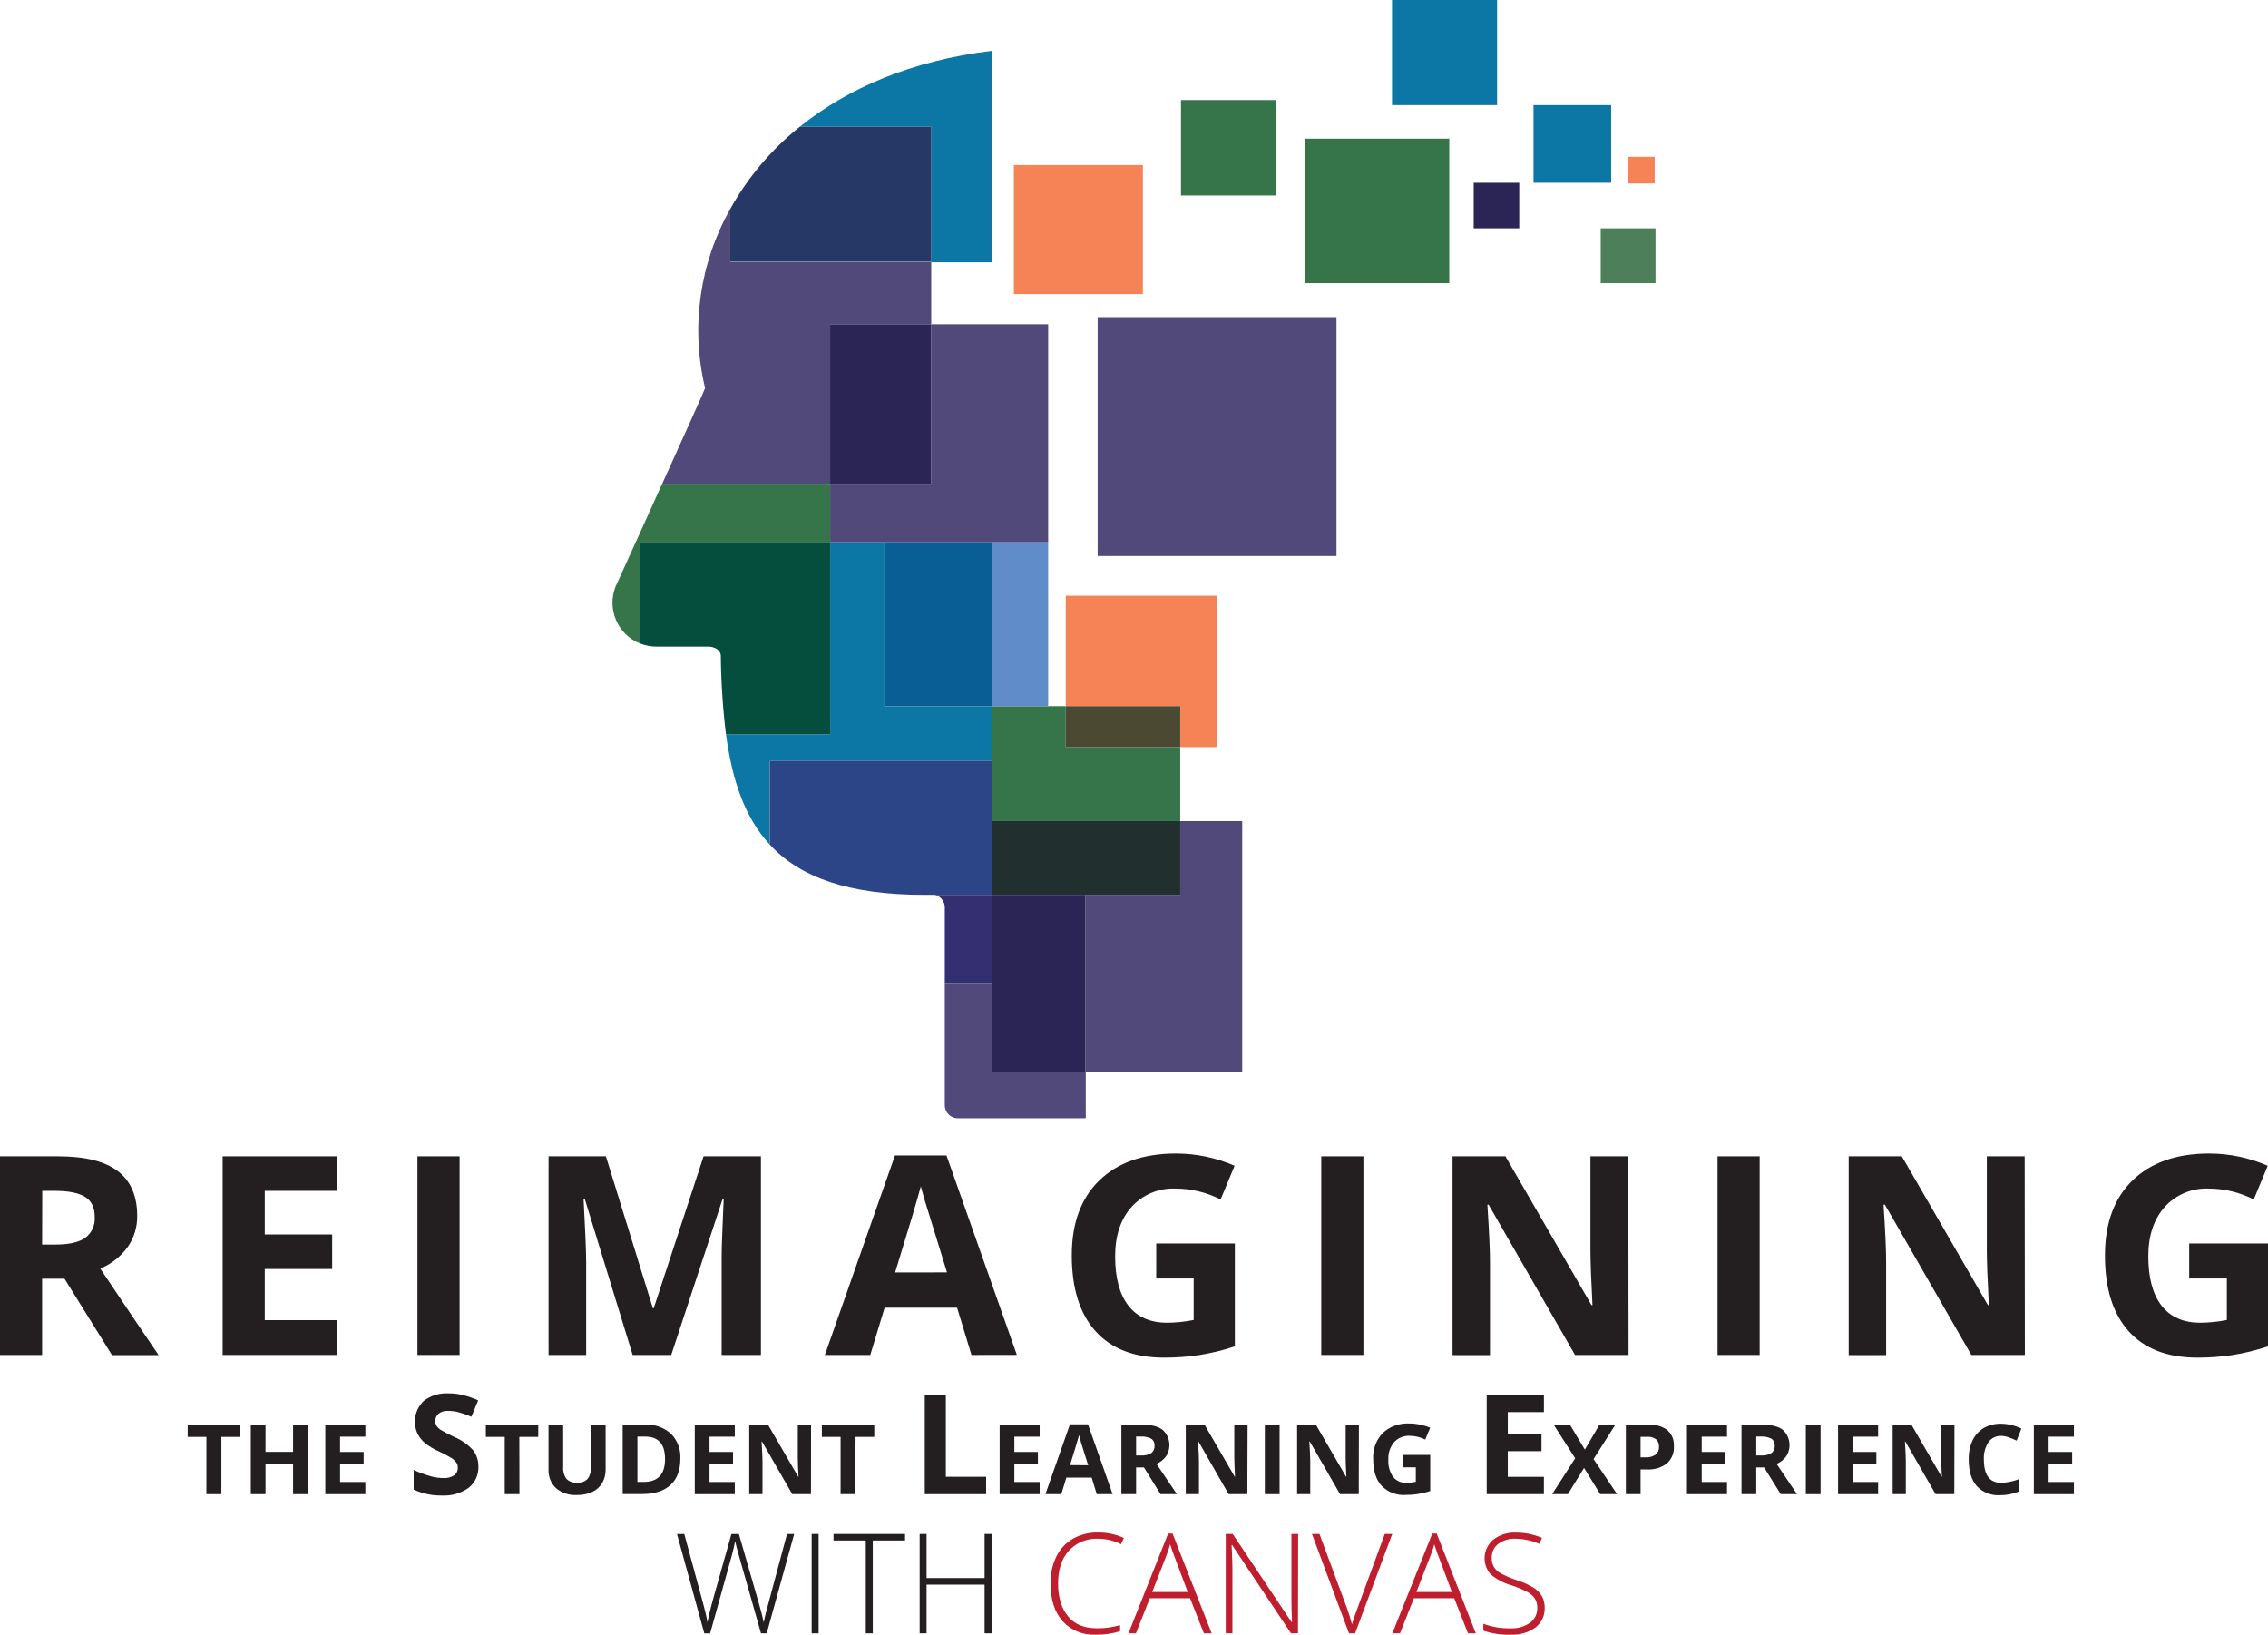
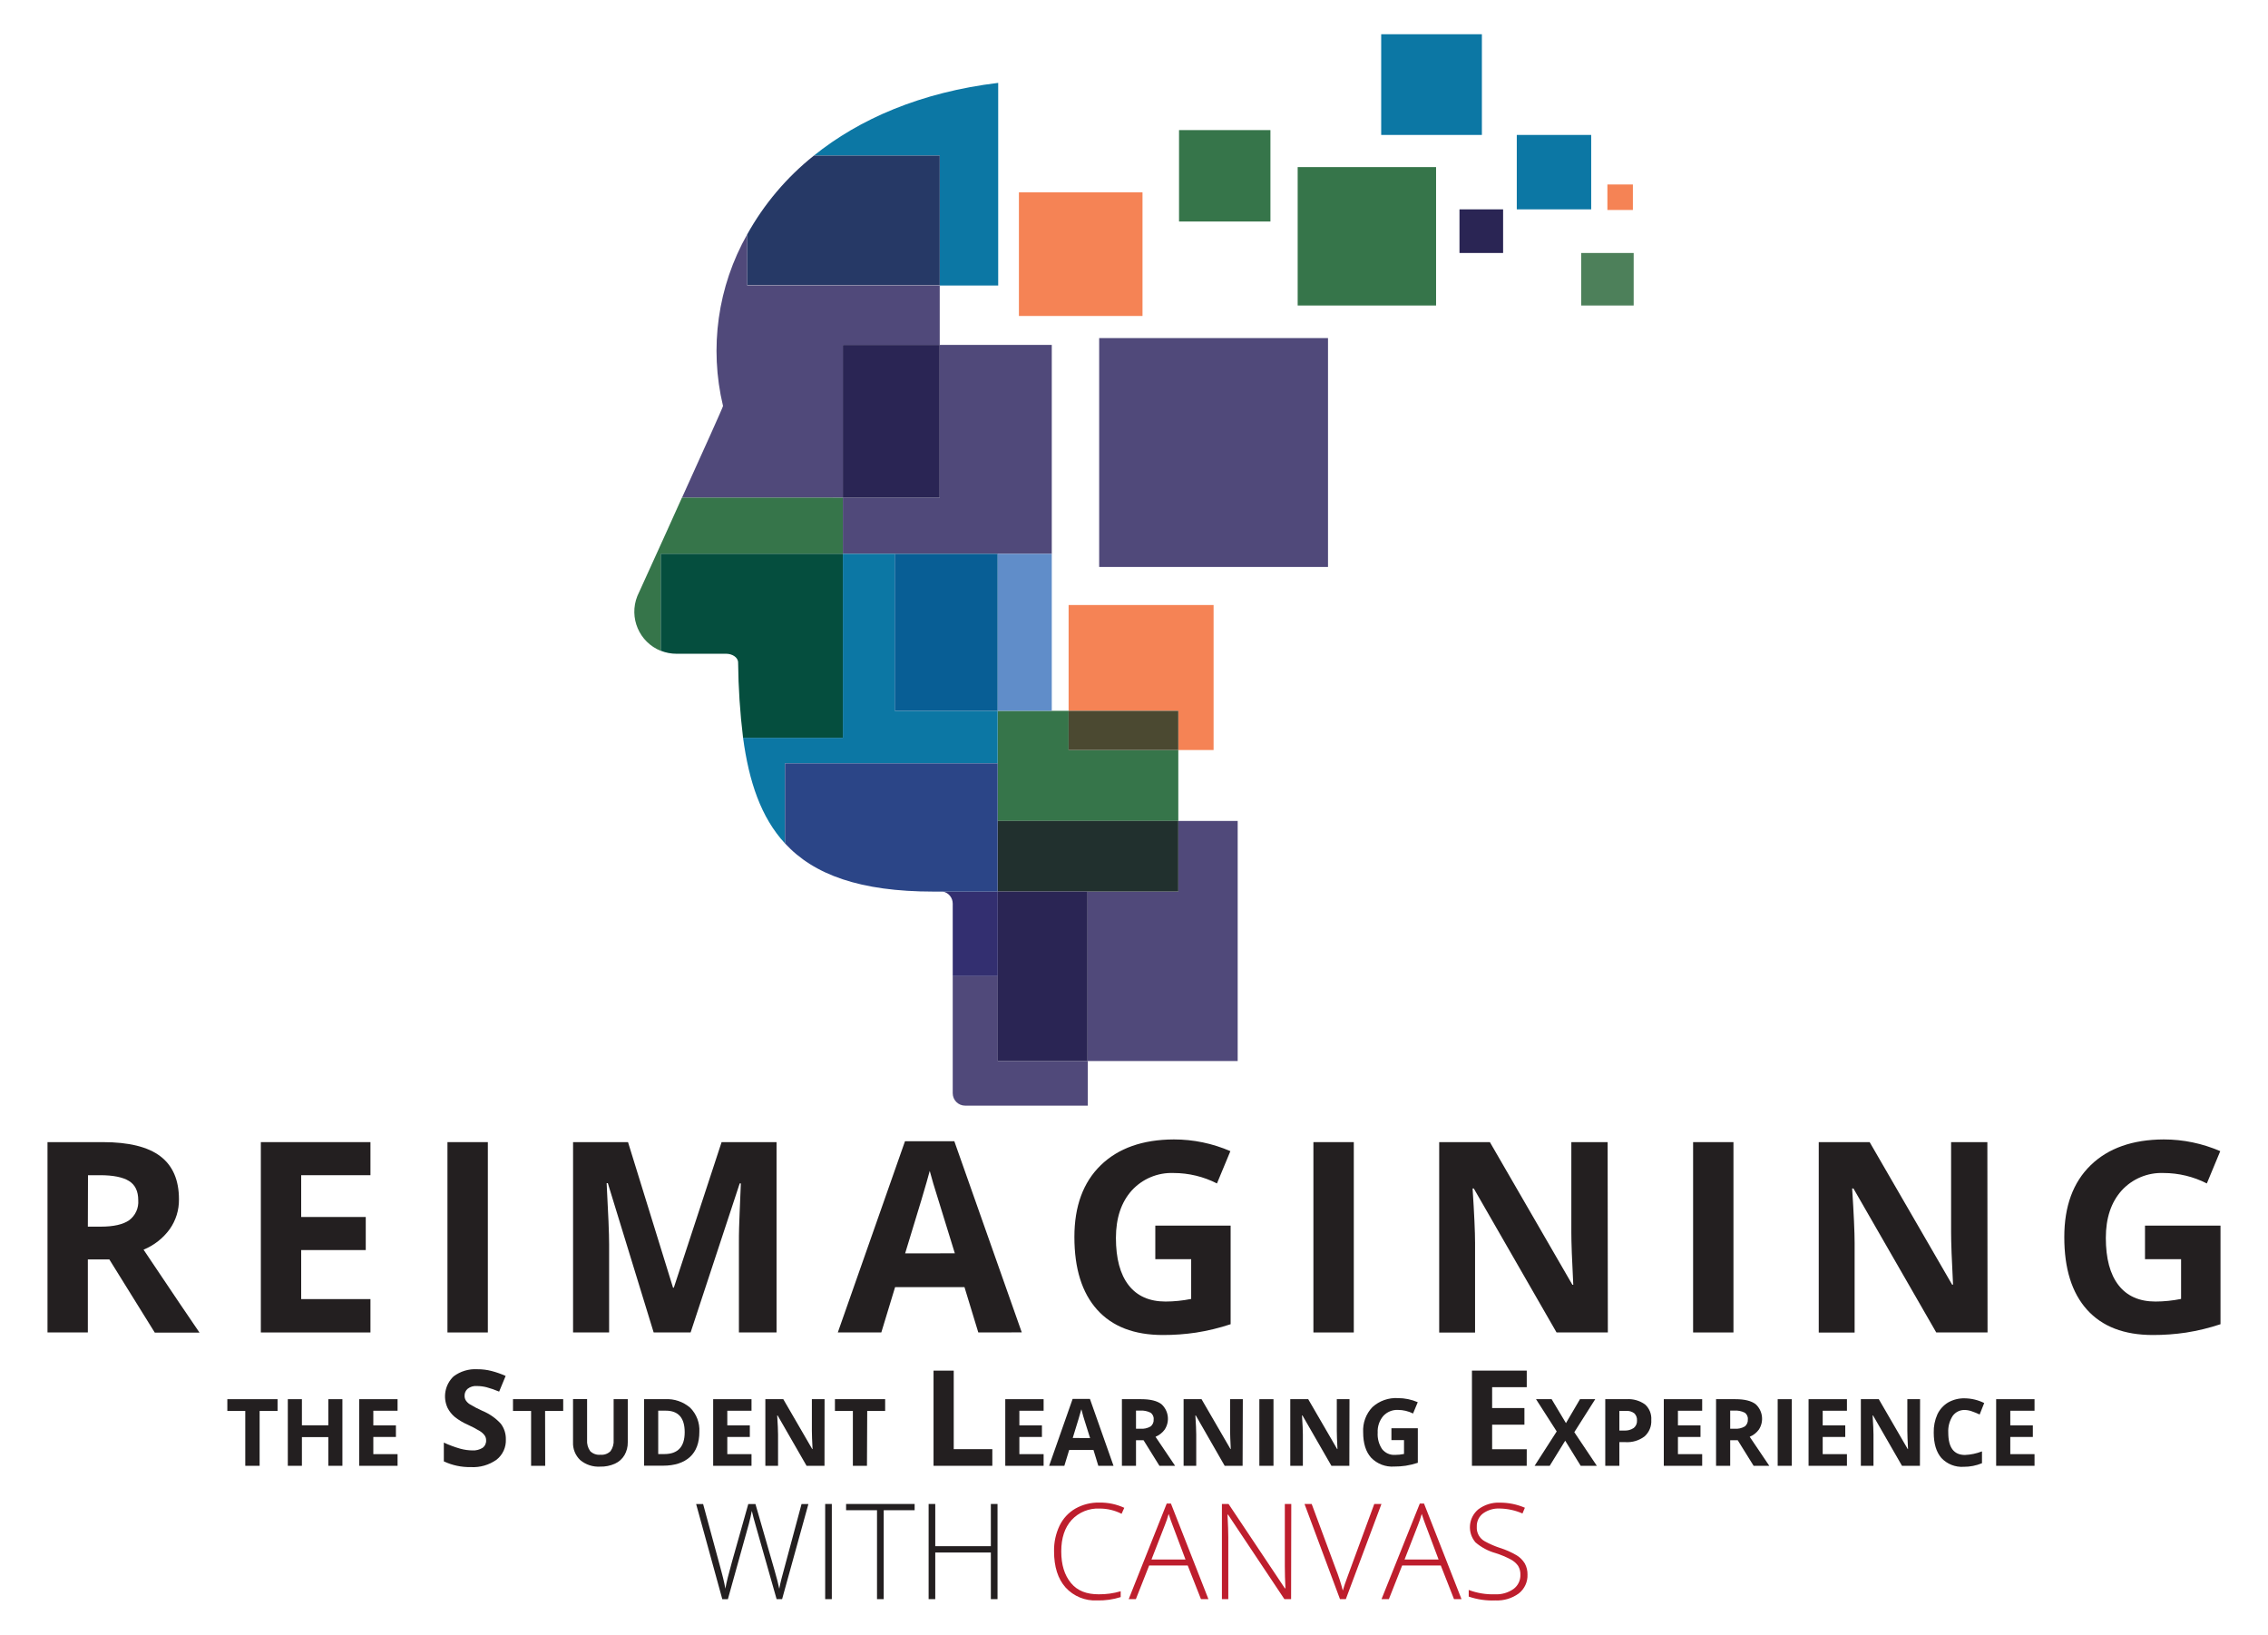
- <svg xmlns="http://www.w3.org/2000/svg" height="278.25" width="386.091" version="1.1" viewBox="0 0 386.091 278.25" data-name="Layer 1" id="Layer_1">
+ <svg xmlns="http://www.w3.org/2000/svg" id="Layer_1" data-name="Layer 1" viewBox="0 0 386.091 278.25" version="1.1" width="386.091" height="278.25">
  <defs id="defs4">
    <style id="style2">.cls-1{fill:#231f20;}.cls-2{fill:#be1e2d;}.cls-3{fill:#50497a;}.cls-4{fill:#2a2554;}.cls-5{fill:#36754a;}.cls-6{fill:#f58355;}.cls-7{fill:#4b4931;}.cls-8{fill:#21302e;}.cls-9{fill:#608dc9;}.cls-10{fill:#0c77a4;}.cls-11{fill:#054e3e;}.cls-12{fill:#085e95;}.cls-13{fill:#263966;}.cls-14{fill:#4d805a;}.cls-15{fill:#332f70;}.cls-16{fill:#2b4587;}.cls-17{fill:#333580;}</style>
  </defs>
-   <g style="stroke-width:1.569" transform="matrix(0.6372828,0,0,0.6372828,-100.6015,149.5061)" id="g1118">
-     <path style="stroke-width:1.569" id="path6" d="M 169.11,106.94 V 127.3 H 157.86 V 74.24 h 15.46 q 10.81,0 16,3.94 5.19,3.94 5.19,12 a 14.09,14.09 0 0 1 -2.58,8.33 17,17 0 0 1 -7.29,5.71 q 12,17.9 15.6,23.12 h -12.47 l -12.67,-20.4 z m 0,-9.14 h 3.63 c 3.56,0 6.18,-0.6 7.88,-1.78 a 6.35,6.35 0 0 0 2.54,-5.59 q 0,-3.78 -2.6,-5.37 -2.6,-1.59 -8,-1.6 h -3.41 z" class="cls-1" />
-     <path style="stroke-width:1.569" id="path8" d="M 247.9,127.3 H 217.34 V 74.24 h 30.56 v 9.22 h -19.31 v 11.65 h 18 v 9.22 h -18 V 118 h 19.31 z" class="cls-1" />
-     <path style="stroke-width:1.569" id="path10" d="M 269.37,127.3 V 74.24 h 11.26 v 53.06 z" class="cls-1" />
-     <path style="stroke-width:1.569" id="path12" d="M 326.86,127.3 314.08,85.67 h -0.33 q 0.69,12.7 0.69,17 V 127.3 H 304.39 V 74.24 h 15.32 l 12.55,40.58 h 0.22 L 345.8,74.24 h 15.32 v 53.06 h -10.49 v -25.11 c 0,-1.19 0,-2.55 0.05,-4.1 0.05,-1.55 0.2,-5.67 0.49,-12.34 h -0.32 l -13.69,41.55 z" class="cls-1" />
-     <path style="stroke-width:1.569" id="path14" d="m 417.37,127.3 -3.85,-12.63 h -19.35 l -3.84,12.63 H 378.2 L 396.93,74 h 13.76 l 18.8,53.28 z m -6.54,-22.06 q -5.32,-17.17 -6,-19.42 c -0.44,-1.5 -0.76,-2.69 -1,-3.56 q -1.2,4.65 -6.86,23 z" class="cls-1" />
-     <path style="stroke-width:1.569" id="path16" d="m 466.72,97.51 h 21 V 125 a 60.21,60.21 0 0 1 -9.64,2.34 62.15,62.15 0 0 1 -9.24,0.67 q -12,0 -18.34,-7.06 -6.34,-7.06 -6.34,-20.27 0,-12.86 7.35,-20 7.35,-7.14 20.38,-7.19 a 39.38,39.38 0 0 1 15.76,3.27 l -3.74,9 a 26.61,26.61 0 0 0 -12.09,-2.91 15,15 0 0 0 -11.69,4.9 q -4.38,4.91 -4.39,13.18 0,8.64 3.54,13.19 3.54,4.55 10.29,4.56 a 36.52,36.52 0 0 0 7.15,-0.73 v -11.08 h -10 z" class="cls-1" />
-     <path style="stroke-width:1.569" id="path18" d="M 510.8,127.3 V 74.24 h 11.26 v 53.06 z" class="cls-1" />
-     <path style="stroke-width:1.569" id="path20" d="m 592.89,127.3 h -14.3 L 555.51,87.16 h -0.33 q 0.69,10.64 0.69,15.17 v 25 h -10 V 74.24 H 560 L 583,114 h 0.25 q -0.54,-10.33 -0.54,-14.62 V 74.24 h 10.12 z" class="cls-1" />
-     <path style="stroke-width:1.569" id="path22" d="M 616.66,127.3 V 74.24 h 11.25 v 53.06 z" class="cls-1" />
-     <path style="stroke-width:1.569" id="path24" d="m 698.75,127.3 h -14.3 L 661.36,87.16 H 661 q 0.69,10.64 0.69,15.17 v 25 h -10 V 74.24 h 14.19 l 23,39.74 h 0.25 q -0.54,-10.33 -0.54,-14.62 V 74.24 h 10.11 z" class="cls-1" />
-     <path style="stroke-width:1.569" id="path26" d="M 742.65,97.51 H 763.7 V 125 a 60.09,60.09 0 0 1 -9.63,2.34 62.15,62.15 0 0 1 -9.24,0.67 q -12,0 -18.35,-7.06 -6.35,-7.06 -6.33,-20.27 0,-12.86 7.35,-20 7.35,-7.14 20.38,-7.19 a 39.51,39.51 0 0 1 15.75,3.27 l -3.74,9 a 26.56,26.56 0 0 0 -12.08,-2.91 15,15 0 0 0 -11.69,4.9 q -4.39,4.91 -4.39,13.18 0,8.64 3.54,13.19 3.54,4.55 10.29,4.56 a 36.52,36.52 0 0 0 7.15,-0.73 v -11.08 h -10.06 z" class="cls-1" />
-     <path style="stroke-width:1.569" id="path28" d="m 217,164.47 h -4 v -15.29 h -5 v -3.28 h 14 v 3.28 h -5 z" class="cls-1" />
-     <path style="stroke-width:1.569" id="path30" d="m 240.08,164.47 h -3.93 v -8 h -7.36 v 8 h -3.93 V 145.9 h 3.93 v 7.28 h 7.36 v -7.28 h 3.93 z" class="cls-1" />
-     <path style="stroke-width:1.569" id="path32" d="m 255.46,164.47 h -10.7 V 145.9 h 10.7 v 3.22 h -6.76 v 4.08 h 6.3 v 3.23 h -6.3 v 4.79 h 6.76 z" class="cls-1" />
-     <path style="stroke-width:1.569" id="path34" d="m 285.65,157.1 a 6.82,6.82 0 0 1 -2.58,5.66 11.27,11.27 0 0 1 -7.2,2.07 16.94,16.94 0 0 1 -7.51,-1.59 V 158 a 31,31 0 0 0 4.54,1.69 13.57,13.57 0 0 0 3.41,0.49 4.88,4.88 0 0 0 2.84,-0.71 2.41,2.41 0 0 0 1,-2.1 2.29,2.29 0 0 0 -0.43,-1.39 4.76,4.76 0 0 0 -1.28,-1.17 32.21,32.21 0 0 0 -3.44,-1.81 16.12,16.12 0 0 1 -3.65,-2.2 8.22,8.22 0 0 1 -1.94,-2.45 7.67,7.67 0 0 1 1.66,-8.8 10,10 0 0 1 6.6,-2 15.43,15.43 0 0 1 4,0.49 25,25 0 0 1 3.92,1.38 l -1.81,4.37 a 27,27 0 0 0 -3.51,-1.22 11.4,11.4 0 0 0 -2.73,-0.34 3.64,3.64 0 0 0 -2.54,0.77 2.47,2.47 0 0 0 -0.86,1.95 2.37,2.37 0 0 0 0.35,1.29 3.62,3.62 0 0 0 1.1,1.07 32.55,32.55 0 0 0 3.56,1.86 14.33,14.33 0 0 1 5.1,3.57 7,7 0 0 1 1.4,4.36 z" class="cls-1" />
-     <path style="stroke-width:1.569" id="path36" d="m 296.62,164.47 h -3.93 v -15.29 h -5.05 v -3.28 h 14 v 3.28 h -5.05 z" class="cls-1" />
-     <path style="stroke-width:1.569" id="path38" d="m 319.64,145.9 v 12 a 6.88,6.88 0 0 1 -0.92,3.6 5.9,5.9 0 0 1 -2.66,2.38 9.43,9.43 0 0 1 -4.12,0.82 7.92,7.92 0 0 1 -5.56,-1.83 6.48,6.48 0 0 1 -2,-5 v -12 h 3.92 v 11.37 a 4.77,4.77 0 0 0 0.87,3.15 3.58,3.58 0 0 0 2.86,1 3.5,3.5 0 0 0 2.8,-1 4.77,4.77 0 0 0 0.87,-3.17 V 145.9 Z" class="cls-1" />
-     <path style="stroke-width:1.569" id="path40" d="m 339.6,155 c 0,3.05 -0.87,5.4 -2.61,7 -1.74,1.6 -4.26,2.44 -7.54,2.44 h -5.26 V 145.9 H 330 a 9.81,9.81 0 0 1 7.06,2.4 8.8,8.8 0 0 1 2.54,6.7 z m -4.09,0.1 q 0,-6 -5.29,-6 h -2.09 v 12.1 h 1.69 q 5.69,0 5.69,-6.09 z" class="cls-1" />
-     <path style="stroke-width:1.569" id="path42" d="M 354.14,164.47 H 343.45 V 145.9 h 10.69 v 3.22 h -6.75 v 4.08 h 6.28 v 3.23 h -6.28 v 4.79 h 6.75 z" class="cls-1" />
-     <path style="stroke-width:1.569" id="path44" d="m 374.49,164.47 h -5 l -8.08,-14.05 h -0.11 q 0.24,3.72 0.24,5.31 v 8.74 H 358 V 145.9 h 5 l 8.07,13.91 h 0.09 c -0.13,-2.42 -0.19,-4.12 -0.19,-5.12 v -8.79 h 3.54 z" class="cls-1" />
-     <path style="stroke-width:1.569" id="path46" d="m 386.33,164.47 h -3.93 v -15.29 h -5 v -3.28 h 14 v 3.28 h -5 z" class="cls-1" />
-     <path style="stroke-width:1.569" id="path48" d="m 404.89,164.47 v -26.53 h 5.63 v 21.89 h 10.76 v 4.64 z" class="cls-1" />
-     <path style="stroke-width:1.569" id="path50" d="M 435.58,164.47 H 424.89 V 145.9 h 10.69 v 3.22 h -6.76 v 4.08 h 6.29 v 3.23 h -6.29 v 4.79 h 6.76 z" class="cls-1" />
-     <path style="stroke-width:1.569" id="path52" d="m 450.83,164.47 -1.35,-4.42 h -6.77 l -1.35,4.42 h -4.24 l 6.55,-18.65 h 4.82 l 6.58,18.65 z m -2.29,-7.72 c -1.25,-4 -2,-6.27 -2.1,-6.8 -0.1,-0.53 -0.27,-0.94 -0.34,-1.24 q -0.42,1.62 -2.4,8 z" class="cls-1" />
-     <path style="stroke-width:1.569" id="path54" d="m 461.34,157.34 v 7.13 h -3.93 V 145.9 h 5.41 q 3.78,0 5.6,1.38 a 5.48,5.48 0 0 1 0.91,7.1 6,6 0 0 1 -2.55,2 q 4.2,6.26 5.46,8.09 h -4.37 l -4.43,-7.13 z m 0,-3.2 h 1.28 a 4.79,4.79 0 0 0 2.75,-0.62 2.23,2.23 0 0 0 0.89,-2 2,2 0 0 0 -0.91,-1.88 5.57,5.57 0 0 0 -2.81,-0.56 h -1.2 z" class="cls-1" />
-     <path style="stroke-width:1.569" id="path56" d="m 491.06,164.47 h -5 L 478,150.42 h -0.11 q 0.24,3.72 0.24,5.31 v 8.74 h -3.52 V 145.9 h 5 l 8.07,13.91 h 0.08 c -0.12,-2.42 -0.19,-4.12 -0.19,-5.12 v -8.79 h 3.55 z" class="cls-1" />
-     <path style="stroke-width:1.569" id="path58" d="M 495.73,164.47 V 145.9 h 3.94 v 18.57 z" class="cls-1" />
-     <path style="stroke-width:1.569" id="path60" d="m 520.82,164.47 h -5 l -8.08,-14.05 h -0.12 q 0.24,3.72 0.24,5.31 v 8.74 h -3.51 V 145.9 h 5 l 8.07,13.91 h 0.09 c -0.13,-2.42 -0.19,-4.12 -0.19,-5.12 v -8.79 h 3.54 z" class="cls-1" />
-     <path style="stroke-width:1.569" id="path62" d="m 532.55,154 h 7.36 v 9.63 a 20.7,20.7 0 0 1 -3.37,0.82 21.83,21.83 0 0 1 -3.23,0.23 8.16,8.16 0 0 1 -6.42,-2.47 q -2.22,-2.46 -2.22,-7.09 a 9.36,9.36 0 0 1 2.57,-7 9.76,9.76 0 0 1 7.14,-2.52 13.91,13.91 0 0 1 5.51,1.14 l -1.31,3.15 a 9.4,9.4 0 0 0 -4.23,-1 5.24,5.24 0 0 0 -4.09,1.71 6.64,6.64 0 0 0 -1.54,4.62 7.4,7.4 0 0 0 1.24,4.61 4.28,4.28 0 0 0 3.6,1.6 12.34,12.34 0 0 0 2.5,-0.26 v -3.87 h -3.51 z" class="cls-1" />
-     <path style="stroke-width:1.569" id="path64" d="M 570.27,164.47 H 555 v -26.53 h 15.28 v 4.61 h -9.65 v 5.82 h 9 V 153 h -9 v 6.85 h 9.65 z" class="cls-1" />
-     <path style="stroke-width:1.569" id="path66" d="m 589.82,164.47 h -4.5 l -4.32,-7 -4.32,7 h -4.21 l 6.16,-9.58 -5.77,-9 h 4.35 l 4,6.68 3.92,-6.68 h 4.25 l -5.84,9.21 z" class="cls-1" />
-     <path style="stroke-width:1.569" id="path68" d="m 605,151.69 a 5.66,5.66 0 0 1 -1.88,4.59 8,8 0 0 1 -5.33,1.59 h -1.69 v 6.6 h -3.93 V 145.9 h 5.93 a 7.91,7.91 0 0 1 5.14,1.45 5.3,5.3 0 0 1 1.76,4.34 z m -8.9,2.95 h 1.3 a 4.3,4.3 0 0 0 2.72,-0.72 2.5,2.5 0 0 0 0.9,-2.09 2.56,2.56 0 0 0 -0.76,-2 3.5,3.5 0 0 0 -2.36,-0.67 h -1.8 z" class="cls-1" />
-     <path style="stroke-width:1.569" id="path70" d="m 619.19,164.47 h -10.7 V 145.9 h 10.7 v 3.22 h -6.76 v 4.08 h 6.29 v 3.23 h -6.29 v 4.79 h 6.76 z" class="cls-1" />
-     <path style="stroke-width:1.569" id="path72" d="m 627,157.34 v 7.13 h -3.94 V 145.9 h 5.42 q 3.78,0 5.6,1.38 a 5.51,5.51 0 0 1 0.91,7.1 6,6 0 0 1 -2.55,2 q 4.18,6.26 5.46,8.09 h -4.37 l -4.43,-7.13 z m 0,-3.2 h 1.27 a 4.84,4.84 0 0 0 2.76,-0.62 2.23,2.23 0 0 0 0.89,-2 2,2 0 0 0 -0.91,-1.88 5.57,5.57 0 0 0 -2.81,-0.56 H 627 Z" class="cls-1" />
-     <path style="stroke-width:1.569" id="path74" d="M 640.24,164.47 V 145.9 h 3.94 v 18.57 z" class="cls-1" />
-     <path style="stroke-width:1.569" id="path76" d="m 659.55,164.47 h -10.7 V 145.9 h 10.7 v 3.22 h -6.76 v 4.08 h 6.29 v 3.23 h -6.29 v 4.79 h 6.76 z" class="cls-1" />
-     <path style="stroke-width:1.569" id="path78" d="m 679.9,164.47 h -5 l -8.08,-14.05 h -0.11 q 0.24,3.72 0.24,5.31 v 8.74 h -3.52 V 145.9 h 5 l 8.07,13.91 h 0.08 c -0.12,-2.42 -0.19,-4.12 -0.19,-5.12 v -8.79 h 3.55 z" class="cls-1" />
-     <path style="stroke-width:1.569" id="path80" d="m 692.46,148.91 a 4,4 0 0 0 -3.44,1.67 7.77,7.77 0 0 0 -1.22,4.66 q 0,6.21 4.66,6.21 a 14.82,14.82 0 0 0 4.74,-1 v 3.3 a 13.18,13.18 0 0 1 -5.11,1 7.82,7.82 0 0 1 -6.2,-2.45 q -2.14,-2.46 -2.14,-7.06 a 11.68,11.68 0 0 1 1,-5.08 7.7,7.7 0 0 1 3,-3.34 8.93,8.93 0 0 1 4.63,-1.16 12.52,12.52 0 0 1 5.44,1.31 l -1.27,3.2 a 19.26,19.26 0 0 0 -2.1,-0.86 6.18,6.18 0 0 0 -1.99,-0.4 z" class="cls-1" />
-     <path style="stroke-width:1.569" id="path82" d="m 711.85,164.47 h -10.7 V 145.9 h 10.7 v 3.22 h -6.76 v 4.08 h 6.29 v 3.23 h -6.29 v 4.79 h 6.76 z" class="cls-1" />
-     <path style="stroke-width:1.569" id="path84" d="m 362.67,201.64 h -1.53 l -5.82,-20.47 c -0.49,-1.69 -0.85,-3.06 -1.09,-4.14 -0.2,1.05 -0.47,2.26 -0.83,3.63 -0.36,1.37 -2.31,8.36 -5.85,21 H 346 l -7.3,-26.53 h 1.95 l 4.64,17.09 c 0.18,0.69 0.35,1.33 0.51,1.91 0.16,0.58 0.3,1.14 0.43,1.66 0.13,0.52 0.24,1 0.34,1.48 0.1,0.48 0.2,1 0.28,1.45 q 0.43,-2.47 1.85,-7.5 l 4.54,-16.09 h 2 l 5.32,18.47 c 0.61,2.13 1.06,3.85 1.32,5.15 0.16,-0.87 0.36,-1.79 0.61,-2.77 0.25,-0.98 2.11,-7.93 5.6,-20.85 H 370 Z" class="cls-1" />
-     <path style="stroke-width:1.569" id="path86" d="m 374.68,201.64 v -26.53 h 1.85 v 26.53 z" class="cls-1" />
-     <path style="stroke-width:1.569" id="path88" d="m 391,201.64 h -1.87 v -24.79 h -8.62 v -1.74 h 19.11 v 1.74 H 391 Z" class="cls-1" />
-     <path style="stroke-width:1.569" id="path90" d="m 422.73,201.64 h -1.86 v -13 h -15.5 v 13 h -1.85 v -26.53 h 1.85 v 11.77 h 15.5 v -11.77 h 1.86 z" class="cls-1" />
-     <path style="stroke-width:1.569" id="path92" d="m 451.23,176.39 a 10,10 0 0 0 -7.86,3.2 c -1.91,2.13 -2.87,5 -2.87,8.74 0,3.74 0.9,6.63 2.71,8.82 1.81,2.19 4.37,3.14 7.73,3.14 a 20.87,20.87 0 0 0 6.13,-0.85 v 1.63 a 20,20 0 0 1 -6.57,0.93 11.15,11.15 0 0 1 -8.8,-3.61 q -3.21,-3.62 -3.21,-10.09 a 15.85,15.85 0 0 1 1.53,-7.13 11.05,11.05 0 0 1 4.41,-4.77 13.05,13.05 0 0 1 6.69,-1.68 16,16 0 0 1 6.95,1.46 l -0.75,1.67 a 13.43,13.43 0 0 0 -6.09,-1.46 z" class="cls-2" />
-     <path style="stroke-width:1.569" id="path94" d="M 475.76,192.27 H 465 l -3.7,9.37 h -2 L 469.9,175 h 1.18 l 10.45,26.64 h -2.08 z m -10.11,-1.67 h 9.49 l -3.61,-9.6 c -0.3,-0.75 -0.66,-1.79 -1.09,-3.12 a 27.31,27.31 0 0 1 -1.07,3.16 z" class="cls-2" />
-     <path style="stroke-width:1.569" id="path96" d="m 504.58,201.64 h -1.87 L 487,178.08 h -0.15 c 0.15,2.81 0.22,4.92 0.22,6.35 v 17.21 h -1.78 v -26.53 h 1.85 l 15.7,23.51 H 503 c -0.11,-2.17 -0.17,-4.23 -0.17,-6.2 v -17.31 h 1.8 z" class="cls-2" />
-     <path style="stroke-width:1.569" id="path98" d="m 527.77,175.11 h 2 l -9.93,26.53 h -1.63 l -9.89,-26.53 h 2 l 6.68,18 a 52.49,52.49 0 0 1 2,6.14 c 0.25,-0.91 0.72,-2.32 1.44,-4.23 z" class="cls-2" />
-     <path style="stroke-width:1.569" id="path100" d="m 546.32,192.27 h -10.78 l -3.7,9.37 h -2.05 L 540.46,175 h 1.18 l 10.45,26.64 H 550 Z m -10.11,-1.67 h 9.49 l -3.61,-9.6 c -0.3,-0.75 -0.66,-1.79 -1.09,-3.12 a 27.31,27.31 0 0 1 -1.07,3.16 z" class="cls-2" />
-     <path style="stroke-width:1.569" id="path102" d="m 570.49,194.79 a 6.38,6.38 0 0 1 -2.44,5.27 10.2,10.2 0 0 1 -6.49,1.94 20.34,20.34 0 0 1 -7.46,-1.07 v -1.85 a 19,19 0 0 0 7.32,1.21 8.26,8.26 0 0 0 5.18,-1.49 4.74,4.74 0 0 0 1.91,-3.93 4.57,4.57 0 0 0 -0.63,-2.5 5.88,5.88 0 0 0 -2.07,-1.8 25.83,25.83 0 0 0 -4.21,-1.76 14.58,14.58 0 0 1 -5.62,-3 6.49,6.49 0 0 1 0.78,-9.19 9.31,9.31 0 0 1 6,-1.88 17.53,17.53 0 0 1 7,1.42 l -0.67,1.6 a 16.53,16.53 0 0 0 -6.31,-1.38 7.38,7.38 0 0 0 -4.68,1.36 4.41,4.41 0 0 0 -1.75,3.7 4.3,4.3 0 0 0 2.29,4.11 24.45,24.45 0 0 0 4.17,1.81 22.15,22.15 0 0 1 4.67,2.07 6.72,6.72 0 0 1 2.27,2.29 6.19,6.19 0 0 1 0.74,3.07 z" class="cls-2" />
+   <g id="g1118" transform="matrix(0.6105891,0,0,0.6105891,-88.30155,149.0713)" style="stroke-width:1.638">
+     <path class="cls-1" d="M 169.11,106.94 V 127.3 H 157.86 V 74.24 h 15.46 q 10.81,0 16,3.94 5.19,3.94 5.19,12 a 14.09,14.09 0 0 1 -2.58,8.33 17,17 0 0 1 -7.29,5.71 q 12,17.9 15.6,23.12 h -12.47 l -12.67,-20.4 z m 0,-9.14 h 3.63 c 3.56,0 6.18,-0.6 7.88,-1.78 a 6.35,6.35 0 0 0 2.54,-5.59 q 0,-3.78 -2.6,-5.37 -2.6,-1.59 -8,-1.6 h -3.41 z" id="path6" style="stroke-width:1.638" />
+     <path class="cls-1" d="M 247.9,127.3 H 217.34 V 74.24 h 30.56 v 9.22 h -19.31 v 11.65 h 18 v 9.22 h -18 V 118 h 19.31 z" id="path8" style="stroke-width:1.638" />
+     <path class="cls-1" d="M 269.37,127.3 V 74.24 h 11.26 v 53.06 z" id="path10" style="stroke-width:1.638" />
+     <path class="cls-1" d="M 326.86,127.3 314.08,85.67 h -0.33 q 0.69,12.7 0.69,17 V 127.3 H 304.39 V 74.24 h 15.32 l 12.55,40.58 h 0.22 L 345.8,74.24 h 15.32 v 53.06 h -10.49 v -25.11 c 0,-1.19 0,-2.55 0.05,-4.1 0.05,-1.55 0.2,-5.67 0.49,-12.34 h -0.32 l -13.69,41.55 z" id="path12" style="stroke-width:1.638" />
+     <path class="cls-1" d="m 417.37,127.3 -3.85,-12.63 h -19.35 l -3.84,12.63 H 378.2 L 396.93,74 h 13.76 l 18.8,53.28 z m -6.54,-22.06 q -5.32,-17.17 -6,-19.42 c -0.44,-1.5 -0.76,-2.69 -1,-3.56 q -1.2,4.65 -6.86,23 z" id="path14" style="stroke-width:1.638" />
+     <path class="cls-1" d="m 466.72,97.51 h 21 V 125 a 60.21,60.21 0 0 1 -9.64,2.34 62.15,62.15 0 0 1 -9.24,0.67 q -12,0 -18.34,-7.06 -6.34,-7.06 -6.34,-20.27 0,-12.86 7.35,-20 7.35,-7.14 20.38,-7.19 a 39.38,39.38 0 0 1 15.76,3.27 l -3.74,9 a 26.61,26.61 0 0 0 -12.09,-2.91 15,15 0 0 0 -11.69,4.9 q -4.38,4.91 -4.39,13.18 0,8.64 3.54,13.19 3.54,4.55 10.29,4.56 a 36.52,36.52 0 0 0 7.15,-0.73 v -11.08 h -10 z" id="path16" style="stroke-width:1.638" />
+     <path class="cls-1" d="M 510.8,127.3 V 74.24 h 11.26 v 53.06 z" id="path18" style="stroke-width:1.638" />
+     <path class="cls-1" d="m 592.89,127.3 h -14.3 L 555.51,87.16 h -0.33 q 0.69,10.64 0.69,15.17 v 25 h -10 V 74.24 H 560 L 583,114 h 0.25 q -0.54,-10.33 -0.54,-14.62 V 74.24 h 10.12 z" id="path20" style="stroke-width:1.638" />
+     <path class="cls-1" d="M 616.66,127.3 V 74.24 h 11.25 v 53.06 z" id="path22" style="stroke-width:1.638" />
+     <path class="cls-1" d="m 698.75,127.3 h -14.3 L 661.36,87.16 H 661 q 0.69,10.64 0.69,15.17 v 25 h -10 V 74.24 h 14.19 l 23,39.74 h 0.25 q -0.54,-10.33 -0.54,-14.62 V 74.24 h 10.11 z" id="path24" style="stroke-width:1.638" />
+     <path class="cls-1" d="M 742.65,97.51 H 763.7 V 125 a 60.09,60.09 0 0 1 -9.63,2.34 62.15,62.15 0 0 1 -9.24,0.67 q -12,0 -18.35,-7.06 -6.35,-7.06 -6.33,-20.27 0,-12.86 7.35,-20 7.35,-7.14 20.38,-7.19 a 39.51,39.51 0 0 1 15.75,3.27 l -3.74,9 a 26.56,26.56 0 0 0 -12.08,-2.91 15,15 0 0 0 -11.69,4.9 q -4.39,4.91 -4.39,13.18 0,8.64 3.54,13.19 3.54,4.55 10.29,4.56 a 36.52,36.52 0 0 0 7.15,-0.73 v -11.08 h -10.06 z" id="path26" style="stroke-width:1.638" />
+     <path class="cls-1" d="m 217,164.47 h -4 v -15.29 h -5 v -3.28 h 14 v 3.28 h -5 z" id="path28" style="stroke-width:1.638" />
+     <path class="cls-1" d="m 240.08,164.47 h -3.93 v -8 h -7.36 v 8 h -3.93 V 145.9 h 3.93 v 7.28 h 7.36 v -7.28 h 3.93 z" id="path30" style="stroke-width:1.638" />
+     <path class="cls-1" d="m 255.46,164.47 h -10.7 V 145.9 h 10.7 v 3.22 h -6.76 v 4.08 h 6.3 v 3.23 h -6.3 v 4.79 h 6.76 z" id="path32" style="stroke-width:1.638" />
+     <path class="cls-1" d="m 285.65,157.1 a 6.82,6.82 0 0 1 -2.58,5.66 11.27,11.27 0 0 1 -7.2,2.07 16.94,16.94 0 0 1 -7.51,-1.59 V 158 a 31,31 0 0 0 4.54,1.69 13.57,13.57 0 0 0 3.41,0.49 4.88,4.88 0 0 0 2.84,-0.71 2.41,2.41 0 0 0 1,-2.1 2.29,2.29 0 0 0 -0.43,-1.39 4.76,4.76 0 0 0 -1.28,-1.17 32.21,32.21 0 0 0 -3.44,-1.81 16.12,16.12 0 0 1 -3.65,-2.2 8.22,8.22 0 0 1 -1.94,-2.45 7.67,7.67 0 0 1 1.66,-8.8 10,10 0 0 1 6.6,-2 15.43,15.43 0 0 1 4,0.49 25,25 0 0 1 3.92,1.38 l -1.81,4.37 a 27,27 0 0 0 -3.51,-1.22 11.4,11.4 0 0 0 -2.73,-0.34 3.64,3.64 0 0 0 -2.54,0.77 2.47,2.47 0 0 0 -0.86,1.95 2.37,2.37 0 0 0 0.35,1.29 3.62,3.62 0 0 0 1.1,1.07 32.55,32.55 0 0 0 3.56,1.86 14.33,14.33 0 0 1 5.1,3.57 7,7 0 0 1 1.4,4.36 z" id="path34" style="stroke-width:1.638" />
+     <path class="cls-1" d="m 296.62,164.47 h -3.93 v -15.29 h -5.05 v -3.28 h 14 v 3.28 h -5.05 z" id="path36" style="stroke-width:1.638" />
+     <path class="cls-1" d="m 319.64,145.9 v 12 a 6.88,6.88 0 0 1 -0.92,3.6 5.9,5.9 0 0 1 -2.66,2.38 9.43,9.43 0 0 1 -4.12,0.82 7.92,7.92 0 0 1 -5.56,-1.83 6.48,6.48 0 0 1 -2,-5 v -12 h 3.92 v 11.37 a 4.77,4.77 0 0 0 0.87,3.15 3.58,3.58 0 0 0 2.86,1 3.5,3.5 0 0 0 2.8,-1 4.77,4.77 0 0 0 0.87,-3.17 V 145.9 Z" id="path38" style="stroke-width:1.638" />
+     <path class="cls-1" d="m 339.6,155 c 0,3.05 -0.87,5.4 -2.61,7 -1.74,1.6 -4.26,2.44 -7.54,2.44 h -5.26 V 145.9 H 330 a 9.81,9.81 0 0 1 7.06,2.4 8.8,8.8 0 0 1 2.54,6.7 z m -4.09,0.1 q 0,-6 -5.29,-6 h -2.09 v 12.1 h 1.69 q 5.69,0 5.69,-6.09 z" id="path40" style="stroke-width:1.638" />
+     <path class="cls-1" d="M 354.14,164.47 H 343.45 V 145.9 h 10.69 v 3.22 h -6.75 v 4.08 h 6.28 v 3.23 h -6.28 v 4.79 h 6.75 z" id="path42" style="stroke-width:1.638" />
+     <path class="cls-1" d="m 374.49,164.47 h -5 l -8.08,-14.05 h -0.11 q 0.24,3.72 0.24,5.31 v 8.74 H 358 V 145.9 h 5 l 8.07,13.91 h 0.09 c -0.13,-2.42 -0.19,-4.12 -0.19,-5.12 v -8.79 h 3.54 z" id="path44" style="stroke-width:1.638" />
+     <path class="cls-1" d="m 386.33,164.47 h -3.93 v -15.29 h -5 v -3.28 h 14 v 3.28 h -5 z" id="path46" style="stroke-width:1.638" />
+     <path class="cls-1" d="m 404.89,164.47 v -26.53 h 5.63 v 21.89 h 10.76 v 4.64 z" id="path48" style="stroke-width:1.638" />
+     <path class="cls-1" d="M 435.58,164.47 H 424.89 V 145.9 h 10.69 v 3.22 h -6.76 v 4.08 h 6.29 v 3.23 h -6.29 v 4.79 h 6.76 z" id="path50" style="stroke-width:1.638" />
+     <path class="cls-1" d="m 450.83,164.47 -1.35,-4.42 h -6.77 l -1.35,4.42 h -4.24 l 6.55,-18.65 h 4.82 l 6.58,18.65 z m -2.29,-7.72 c -1.25,-4 -2,-6.27 -2.1,-6.8 -0.1,-0.53 -0.27,-0.94 -0.34,-1.24 q -0.42,1.62 -2.4,8 z" id="path52" style="stroke-width:1.638" />
+     <path class="cls-1" d="m 461.34,157.34 v 7.13 h -3.93 V 145.9 h 5.41 q 3.78,0 5.6,1.38 a 5.48,5.48 0 0 1 0.91,7.1 6,6 0 0 1 -2.55,2 q 4.2,6.26 5.46,8.09 h -4.37 l -4.43,-7.13 z m 0,-3.2 h 1.28 a 4.79,4.79 0 0 0 2.75,-0.62 2.23,2.23 0 0 0 0.89,-2 2,2 0 0 0 -0.91,-1.88 5.57,5.57 0 0 0 -2.81,-0.56 h -1.2 z" id="path54" style="stroke-width:1.638" />
+     <path class="cls-1" d="m 491.06,164.47 h -5 L 478,150.42 h -0.11 q 0.24,3.72 0.24,5.31 v 8.74 h -3.52 V 145.9 h 5 l 8.07,13.91 h 0.08 c -0.12,-2.42 -0.19,-4.12 -0.19,-5.12 v -8.79 h 3.55 z" id="path56" style="stroke-width:1.638" />
+     <path class="cls-1" d="M 495.73,164.47 V 145.9 h 3.94 v 18.57 z" id="path58" style="stroke-width:1.638" />
+     <path class="cls-1" d="m 520.82,164.47 h -5 l -8.08,-14.05 h -0.12 q 0.24,3.72 0.24,5.31 v 8.74 h -3.51 V 145.9 h 5 l 8.07,13.91 h 0.09 c -0.13,-2.42 -0.19,-4.12 -0.19,-5.12 v -8.79 h 3.54 z" id="path60" style="stroke-width:1.638" />
+     <path class="cls-1" d="m 532.55,154 h 7.36 v 9.63 a 20.7,20.7 0 0 1 -3.37,0.82 21.83,21.83 0 0 1 -3.23,0.23 8.16,8.16 0 0 1 -6.42,-2.47 q -2.22,-2.46 -2.22,-7.09 a 9.36,9.36 0 0 1 2.57,-7 9.76,9.76 0 0 1 7.14,-2.52 13.91,13.91 0 0 1 5.51,1.14 l -1.31,3.15 a 9.4,9.4 0 0 0 -4.23,-1 5.24,5.24 0 0 0 -4.09,1.71 6.64,6.64 0 0 0 -1.54,4.62 7.4,7.4 0 0 0 1.24,4.61 4.28,4.28 0 0 0 3.6,1.6 12.34,12.34 0 0 0 2.5,-0.26 v -3.87 h -3.51 z" id="path62" style="stroke-width:1.638" />
+     <path class="cls-1" d="M 570.27,164.47 H 555 v -26.53 h 15.28 v 4.61 h -9.65 v 5.82 h 9 V 153 h -9 v 6.85 h 9.65 z" id="path64" style="stroke-width:1.638" />
+     <path class="cls-1" d="m 589.82,164.47 h -4.5 l -4.32,-7 -4.32,7 h -4.21 l 6.16,-9.58 -5.77,-9 h 4.35 l 4,6.68 3.92,-6.68 h 4.25 l -5.84,9.21 z" id="path66" style="stroke-width:1.638" />
+     <path class="cls-1" d="m 605,151.69 a 5.66,5.66 0 0 1 -1.88,4.59 8,8 0 0 1 -5.33,1.59 h -1.69 v 6.6 h -3.93 V 145.9 h 5.93 a 7.91,7.91 0 0 1 5.14,1.45 5.3,5.3 0 0 1 1.76,4.34 z m -8.9,2.95 h 1.3 a 4.3,4.3 0 0 0 2.72,-0.72 2.5,2.5 0 0 0 0.9,-2.09 2.56,2.56 0 0 0 -0.76,-2 3.5,3.5 0 0 0 -2.36,-0.67 h -1.8 z" id="path68" style="stroke-width:1.638" />
+     <path class="cls-1" d="m 619.19,164.47 h -10.7 V 145.9 h 10.7 v 3.22 h -6.76 v 4.08 h 6.29 v 3.23 h -6.29 v 4.79 h 6.76 z" id="path70" style="stroke-width:1.638" />
+     <path class="cls-1" d="m 627,157.34 v 7.13 h -3.94 V 145.9 h 5.42 q 3.78,0 5.6,1.38 a 5.51,5.51 0 0 1 0.91,7.1 6,6 0 0 1 -2.55,2 q 4.18,6.26 5.46,8.09 h -4.37 l -4.43,-7.13 z m 0,-3.2 h 1.27 a 4.84,4.84 0 0 0 2.76,-0.62 2.23,2.23 0 0 0 0.89,-2 2,2 0 0 0 -0.91,-1.88 5.57,5.57 0 0 0 -2.81,-0.56 H 627 Z" id="path72" style="stroke-width:1.638" />
+     <path class="cls-1" d="M 640.24,164.47 V 145.9 h 3.94 v 18.57 z" id="path74" style="stroke-width:1.638" />
+     <path class="cls-1" d="m 659.55,164.47 h -10.7 V 145.9 h 10.7 v 3.22 h -6.76 v 4.08 h 6.29 v 3.23 h -6.29 v 4.79 h 6.76 z" id="path76" style="stroke-width:1.638" />
+     <path class="cls-1" d="m 679.9,164.47 h -5 l -8.08,-14.05 h -0.11 q 0.24,3.72 0.24,5.31 v 8.74 h -3.52 V 145.9 h 5 l 8.07,13.91 h 0.08 c -0.12,-2.42 -0.19,-4.12 -0.19,-5.12 v -8.79 h 3.55 z" id="path78" style="stroke-width:1.638" />
+     <path class="cls-1" d="m 692.46,148.91 a 4,4 0 0 0 -3.44,1.67 7.77,7.77 0 0 0 -1.22,4.66 q 0,6.21 4.66,6.21 a 14.82,14.82 0 0 0 4.74,-1 v 3.3 a 13.18,13.18 0 0 1 -5.11,1 7.82,7.82 0 0 1 -6.2,-2.45 q -2.14,-2.46 -2.14,-7.06 a 11.68,11.68 0 0 1 1,-5.08 7.7,7.7 0 0 1 3,-3.34 8.93,8.93 0 0 1 4.63,-1.16 12.52,12.52 0 0 1 5.44,1.31 l -1.27,3.2 a 19.26,19.26 0 0 0 -2.1,-0.86 6.18,6.18 0 0 0 -1.99,-0.4 z" id="path80" style="stroke-width:1.638" />
+     <path class="cls-1" d="m 711.85,164.47 h -10.7 V 145.9 h 10.7 v 3.22 h -6.76 v 4.08 h 6.29 v 3.23 h -6.29 v 4.79 h 6.76 z" id="path82" style="stroke-width:1.638" />
+     <path class="cls-1" d="m 362.67,201.64 h -1.53 l -5.82,-20.47 c -0.49,-1.69 -0.85,-3.06 -1.09,-4.14 -0.2,1.05 -0.47,2.26 -0.83,3.63 -0.36,1.37 -2.31,8.36 -5.85,21 H 346 l -7.3,-26.53 h 1.95 l 4.64,17.09 c 0.18,0.69 0.35,1.33 0.51,1.91 0.16,0.58 0.3,1.14 0.43,1.66 0.13,0.52 0.24,1 0.34,1.48 0.1,0.48 0.2,1 0.28,1.45 q 0.43,-2.47 1.85,-7.5 l 4.54,-16.09 h 2 l 5.32,18.47 c 0.61,2.13 1.06,3.85 1.32,5.15 0.16,-0.87 0.36,-1.79 0.61,-2.77 0.25,-0.98 2.11,-7.93 5.6,-20.85 H 370 Z" id="path84" style="stroke-width:1.638" />
+     <path class="cls-1" d="m 374.68,201.64 v -26.53 h 1.85 v 26.53 z" id="path86" style="stroke-width:1.638" />
+     <path class="cls-1" d="m 391,201.64 h -1.87 v -24.79 h -8.62 v -1.74 h 19.11 v 1.74 H 391 Z" id="path88" style="stroke-width:1.638" />
+     <path class="cls-1" d="m 422.73,201.64 h -1.86 v -13 h -15.5 v 13 h -1.85 v -26.53 h 1.85 v 11.77 h 15.5 v -11.77 h 1.86 z" id="path90" style="stroke-width:1.638" />
+     <path class="cls-2" d="m 451.23,176.39 a 10,10 0 0 0 -7.86,3.2 c -1.91,2.13 -2.87,5 -2.87,8.74 0,3.74 0.9,6.63 2.71,8.82 1.81,2.19 4.37,3.14 7.73,3.14 a 20.87,20.87 0 0 0 6.13,-0.85 v 1.63 a 20,20 0 0 1 -6.57,0.93 11.15,11.15 0 0 1 -8.8,-3.61 q -3.21,-3.62 -3.21,-10.09 a 15.85,15.85 0 0 1 1.53,-7.13 11.05,11.05 0 0 1 4.41,-4.77 13.05,13.05 0 0 1 6.69,-1.68 16,16 0 0 1 6.95,1.46 l -0.75,1.67 a 13.43,13.43 0 0 0 -6.09,-1.46 z" id="path92" style="stroke-width:1.638" />
+     <path class="cls-2" d="M 475.76,192.27 H 465 l -3.7,9.37 h -2 L 469.9,175 h 1.18 l 10.45,26.64 h -2.08 z m -10.11,-1.67 h 9.49 l -3.61,-9.6 c -0.3,-0.75 -0.66,-1.79 -1.09,-3.12 a 27.31,27.31 0 0 1 -1.07,3.16 z" id="path94" style="stroke-width:1.638" />
+     <path class="cls-2" d="m 504.58,201.64 h -1.87 L 487,178.08 h -0.15 c 0.15,2.81 0.22,4.92 0.22,6.35 v 17.21 h -1.78 v -26.53 h 1.85 l 15.7,23.51 H 503 c -0.11,-2.17 -0.17,-4.23 -0.17,-6.2 v -17.31 h 1.8 z" id="path96" style="stroke-width:1.638" />
+     <path class="cls-2" d="m 527.77,175.11 h 2 l -9.93,26.53 h -1.63 l -9.89,-26.53 h 2 l 6.68,18 a 52.49,52.49 0 0 1 2,6.14 c 0.25,-0.91 0.72,-2.32 1.44,-4.23 z" id="path98" style="stroke-width:1.638" />
+     <path class="cls-2" d="m 546.32,192.27 h -10.78 l -3.7,9.37 h -2.05 L 540.46,175 h 1.18 l 10.45,26.64 H 550 Z m -10.11,-1.67 h 9.49 l -3.61,-9.6 c -0.3,-0.75 -0.66,-1.79 -1.09,-3.12 a 27.31,27.31 0 0 1 -1.07,3.16 z" id="path100" style="stroke-width:1.638" />
+     <path class="cls-2" d="m 570.49,194.79 a 6.38,6.38 0 0 1 -2.44,5.27 10.2,10.2 0 0 1 -6.49,1.94 20.34,20.34 0 0 1 -7.46,-1.07 v -1.85 a 19,19 0 0 0 7.32,1.21 8.26,8.26 0 0 0 5.18,-1.49 4.74,4.74 0 0 0 1.91,-3.93 4.57,4.57 0 0 0 -0.63,-2.5 5.88,5.88 0 0 0 -2.07,-1.8 25.83,25.83 0 0 0 -4.21,-1.76 14.58,14.58 0 0 1 -5.62,-3 6.49,6.49 0 0 1 0.78,-9.19 9.31,9.31 0 0 1 6,-1.88 17.53,17.53 0 0 1 7,1.42 l -0.67,1.6 a 16.53,16.53 0 0 0 -6.31,-1.38 7.38,7.38 0 0 0 -4.68,1.36 4.41,4.41 0 0 0 -1.75,3.7 4.3,4.3 0 0 0 2.29,4.11 24.45,24.45 0 0 0 4.17,1.81 22.15,22.15 0 0 1 4.67,2.07 6.72,6.72 0 0 1 2.27,2.29 6.19,6.19 0 0 1 0.74,3.07 z" id="path102" style="stroke-width:1.638" />
  </g>
-   <g transform="translate(92.31669,-11.25)" id="g1149">
-     <path id="path104" d="m 32,46.81 v 0 a 42,42 0 0 0 -4.29,30.48 c 0,0.18 -3.6,8.15 -7.29,16.29 H 49 V 66.44 H 66.21 V 55.86 H 32 v -9" class="cls-3" />
-     <polygon id="polygon106" points="86.12,103.56 86.12,66.44 66.2,66.44 66.2,93.58 49,93.58 49,103.56 58.23,103.56 " class="cls-3" />
-     <polyline id="polyline108" points="66.2 66.44 49 66.44 49 93.58 66.2 93.58 66.2 66.44" class="cls-4" />
-     <path id="path110" d="m 49,93.58 v 10 H 16.64 v 17.21 a 7.49,7.49 0 0 1 -4.16,-9.72 l 2.5,-5.5 c 1.5,-3.29 3.48,-7.65 5.43,-12 z" class="cls-5" />
-     <rect id="rect112" height="21.96" width="21.96" y="39.34" x="80.28" class="cls-6" />
-     <rect id="rect114" height="4.53" width="4.53" y="37.94" x="184.84" class="cls-6" />
-     <polygon id="polygon116" points="114.87,112.65 89.11,112.65 89.11,131.45 108.6,131.45 108.6,138.41 114.87,138.41 " class="cls-6" />
-     <polyline id="polyline118" points="89.11 131.45 76.5 131.45 76.5 140.78 76.5 151.01 108.6 151.01 108.6 138.41 89.11 138.41 89.11 131.45" class="cls-5" />
-     <polyline id="polyline120" points="108.6 131.45 89.11 131.45 89.11 138.41 108.6 138.41 108.6 131.45" class="cls-7" />
-     <path id="path122" d="m 68.52,178.57 h 8 v 15.09 h 16 v 7.93 H 70.74 a 2.21,2.21 0 0 1 -2.22,-2.2 v 0 z" class="cls-3" />
-     <polygon id="polygon124" points="119.15,151.01 108.6,151.01 108.6,163.55 92.47,163.55 92.47,193.66 119.15,193.66 " class="cls-3" />
-     <polyline id="polyline126" points="108.6 151.01 76.5 151.01 76.5 163.55 92.47 163.55 92.47 163.55 108.6 163.55 108.6 151.01" class="cls-8" />
-     <polyline id="polyline128" points="92.47 163.55 76.5 163.55 76.5 178.57 76.5 178.57 76.5 193.66 92.47 193.66 92.47 163.55" class="cls-4" />
-     <rect id="rect130" height="27.88" width="9.62" y="103.56" x="76.5" class="cls-9" />
-     <path id="path132" d="M 31.27,136.24 H 49 v -32.68 h 9.24 v 27.89 H 76.5 v 9.33 H 38.71 V 155 c -4.25,-4.61 -6.39,-10.94 -7.44,-18.76 z" class="cls-10" />
-     <path id="path134" d="M 49,103.56 H 16.64 v 17.21 a 7.51,7.51 0 0 0 2.81,0.54 h 8.84 c 1,0 2.08,0.59 2.1,1.55 a 119.75,119.75 0 0 0 0.88,13.38 H 49 v -32.68" class="cls-11" />
-     <polyline id="polyline136" points="76.5 103.56 58.23 103.56 58.23 131.45 76.5 131.45 76.5 103.56" class="cls-12" />
-     <path id="path138" d="m 76.6,19.89 v 36 H 66.2 V 32.81 H 43.85 C 51.92,26.31 62.84,21.55 76.6,19.89 Z" class="cls-10" />
-     <path id="path140" d="M 66.21,32.81 H 43.85 A 47.24,47.24 0 0 0 32,46.81 v 9 h 34.21 v -23" class="cls-13" />
-     <rect id="rect142" height="40.66" width="40.66" y="65.23" x="94.54" class="cls-3" />
-     <rect id="rect144" height="16.24" width="16.24" y="28.28" x="108.73" class="cls-5" />
-     <rect id="rect146" height="24.59" width="24.59" y="34.85" x="129.81" class="cls-5" />
-     <rect id="rect148" height="9.33" width="9.33" y="50.11" x="180.18" class="cls-14" />
-     <rect id="rect150" height="17.89" width="17.89" y="11.25" x="144.65" class="cls-10" />
-     <rect id="rect152" height="13.22" width="13.22" y="29.14" x="168.74" class="cls-10" />
-     <rect id="rect154" height="7.75" width="7.75" y="42.36" x="158.56" class="cls-4" />
-     <path id="path156" d="m 76.5,163.56 h -9.69 a 2.18,2.18 0 0 1 1.71,2.13 v 12.88 h 8 v -15" class="cls-15" />
-     <path id="path158" d="M 76.5,140.78 H 38.72 V 155 c 5.12,5.56 13.33,8.56 26.39,8.56 H 76.5 v -22.78" class="cls-16" />
-     <polyline id="polyline160" points="76.5 163.55 66.78 163.55 66.81 163.56 66.81 163.56 76.5 163.56 76.5 163.55 76.5 163.55" class="cls-17" />
+   <g style="stroke-width:1.044" id="g1149" transform="matrix(0.9581133,0,0,0.9581133,96.53589,-4.951288)">
+     <path style="stroke-width:1.044" class="cls-3" d="m 32,46.81 v 0 a 42,42 0 0 0 -4.29,30.48 c 0,0.18 -3.6,8.15 -7.29,16.29 H 49 V 66.44 H 66.21 V 55.86 H 32 v -9" id="path104" />
+     <polygon style="stroke-width:1.044" class="cls-3" points="66.2,93.58 49,93.58 49,103.56 58.23,103.56 86.12,103.56 86.12,66.44 66.2,66.44 " id="polygon106" />
+     <polyline style="stroke-width:1.044" class="cls-4" points="66.2 66.44 49 66.44 49 93.58 66.2 93.58 66.2 66.44" id="polyline108" />
+     <path style="stroke-width:1.044" class="cls-5" d="m 49,93.58 v 10 H 16.64 v 17.21 a 7.49,7.49 0 0 1 -4.16,-9.72 l 2.5,-5.5 c 1.5,-3.29 3.48,-7.65 5.43,-12 z" id="path110" />
+     <rect style="stroke-width:1.044" class="cls-6" x="80.28" y="39.34" width="21.96" height="21.96" id="rect112" />
+     <rect style="stroke-width:1.044" class="cls-6" x="184.84" y="37.94" width="4.53" height="4.53" id="rect114" />
+     <polygon style="stroke-width:1.044" class="cls-6" points="108.6,131.45 108.6,138.41 114.87,138.41 114.87,112.65 89.11,112.65 89.11,131.45 " id="polygon116" />
+     <polyline style="stroke-width:1.044" class="cls-5" points="89.11 131.45 76.5 131.45 76.5 140.78 76.5 151.01 108.6 151.01 108.6 138.41 89.11 138.41 89.11 131.45" id="polyline118" />
+     <polyline style="stroke-width:1.044" class="cls-7" points="108.6 131.45 89.11 131.45 89.11 138.41 108.6 138.41 108.6 131.45" id="polyline120" />
+     <path style="stroke-width:1.044" class="cls-3" d="m 68.52,178.57 h 8 v 15.09 h 16 v 7.93 H 70.74 a 2.21,2.21 0 0 1 -2.22,-2.2 v 0 z" id="path122" />
+     <polygon style="stroke-width:1.044" class="cls-3" points="92.47,163.55 92.47,193.66 119.15,193.66 119.15,151.01 108.6,151.01 108.6,163.55 " id="polygon124" />
+     <polyline style="stroke-width:1.044" class="cls-8" points="108.6 151.01 76.5 151.01 76.5 163.55 92.47 163.55 92.47 163.55 108.6 163.55 108.6 151.01" id="polyline126" />
+     <polyline style="stroke-width:1.044" class="cls-4" points="92.47 163.55 76.5 163.55 76.5 178.57 76.5 178.57 76.5 193.66 92.47 193.66 92.47 163.55" id="polyline128" />
+     <rect style="stroke-width:1.044" class="cls-9" x="76.5" y="103.56" width="9.62" height="27.88" id="rect130" />
+     <path style="stroke-width:1.044" class="cls-10" d="M 31.27,136.24 H 49 v -32.68 h 9.24 v 27.89 H 76.5 v 9.33 H 38.71 V 155 c -4.25,-4.61 -6.39,-10.94 -7.44,-18.76 z" id="path132" />
+     <path style="stroke-width:1.044" class="cls-11" d="M 49,103.56 H 16.64 v 17.21 a 7.51,7.51 0 0 0 2.81,0.54 h 8.84 c 1,0 2.08,0.59 2.1,1.55 a 119.75,119.75 0 0 0 0.88,13.38 H 49 v -32.68" id="path134" />
+     <polyline style="stroke-width:1.044" class="cls-12" points="76.5 103.56 58.23 103.56 58.23 131.45 76.5 131.45 76.5 103.56" id="polyline136" />
+     <path style="stroke-width:1.044" class="cls-10" d="m 76.6,19.89 v 36 H 66.2 V 32.81 H 43.85 C 51.92,26.31 62.84,21.55 76.6,19.89 Z" id="path138" />
+     <path style="stroke-width:1.044" class="cls-13" d="M 66.21,32.81 H 43.85 A 47.24,47.24 0 0 0 32,46.81 v 9 h 34.21 v -23" id="path140" />
+     <rect style="stroke-width:1.044" class="cls-3" x="94.54" y="65.23" width="40.66" height="40.66" id="rect142" />
+     <rect style="stroke-width:1.044" class="cls-5" x="108.73" y="28.28" width="16.24" height="16.24" id="rect144" />
+     <rect style="stroke-width:1.044" class="cls-5" x="129.81" y="34.85" width="24.59" height="24.59" id="rect146" />
+     <rect style="stroke-width:1.044" class="cls-14" x="180.18" y="50.11" width="9.33" height="9.33" id="rect148" />
+     <rect style="stroke-width:1.044" class="cls-10" x="144.65" y="11.25" width="17.89" height="17.89" id="rect150" />
+     <rect style="stroke-width:1.044" class="cls-10" x="168.74" y="29.14" width="13.22" height="13.22" id="rect152" />
+     <rect style="stroke-width:1.044" class="cls-4" x="158.56" y="42.36" width="7.75" height="7.75" id="rect154" />
+     <path style="stroke-width:1.044" class="cls-15" d="m 76.5,163.56 h -9.69 a 2.18,2.18 0 0 1 1.71,2.13 v 12.88 h 8 v -15" id="path156" />
+     <path style="stroke-width:1.044" class="cls-16" d="M 76.5,140.78 H 38.72 V 155 c 5.12,5.56 13.33,8.56 26.39,8.56 H 76.5 v -22.78" id="path158" />
+     <polyline style="stroke-width:1.044" class="cls-17" points="76.5 163.55 66.78 163.55 66.81 163.56 66.81 163.56 76.5 163.56 76.5 163.55 76.5 163.55" id="polyline160" />
  </g>
</svg>
